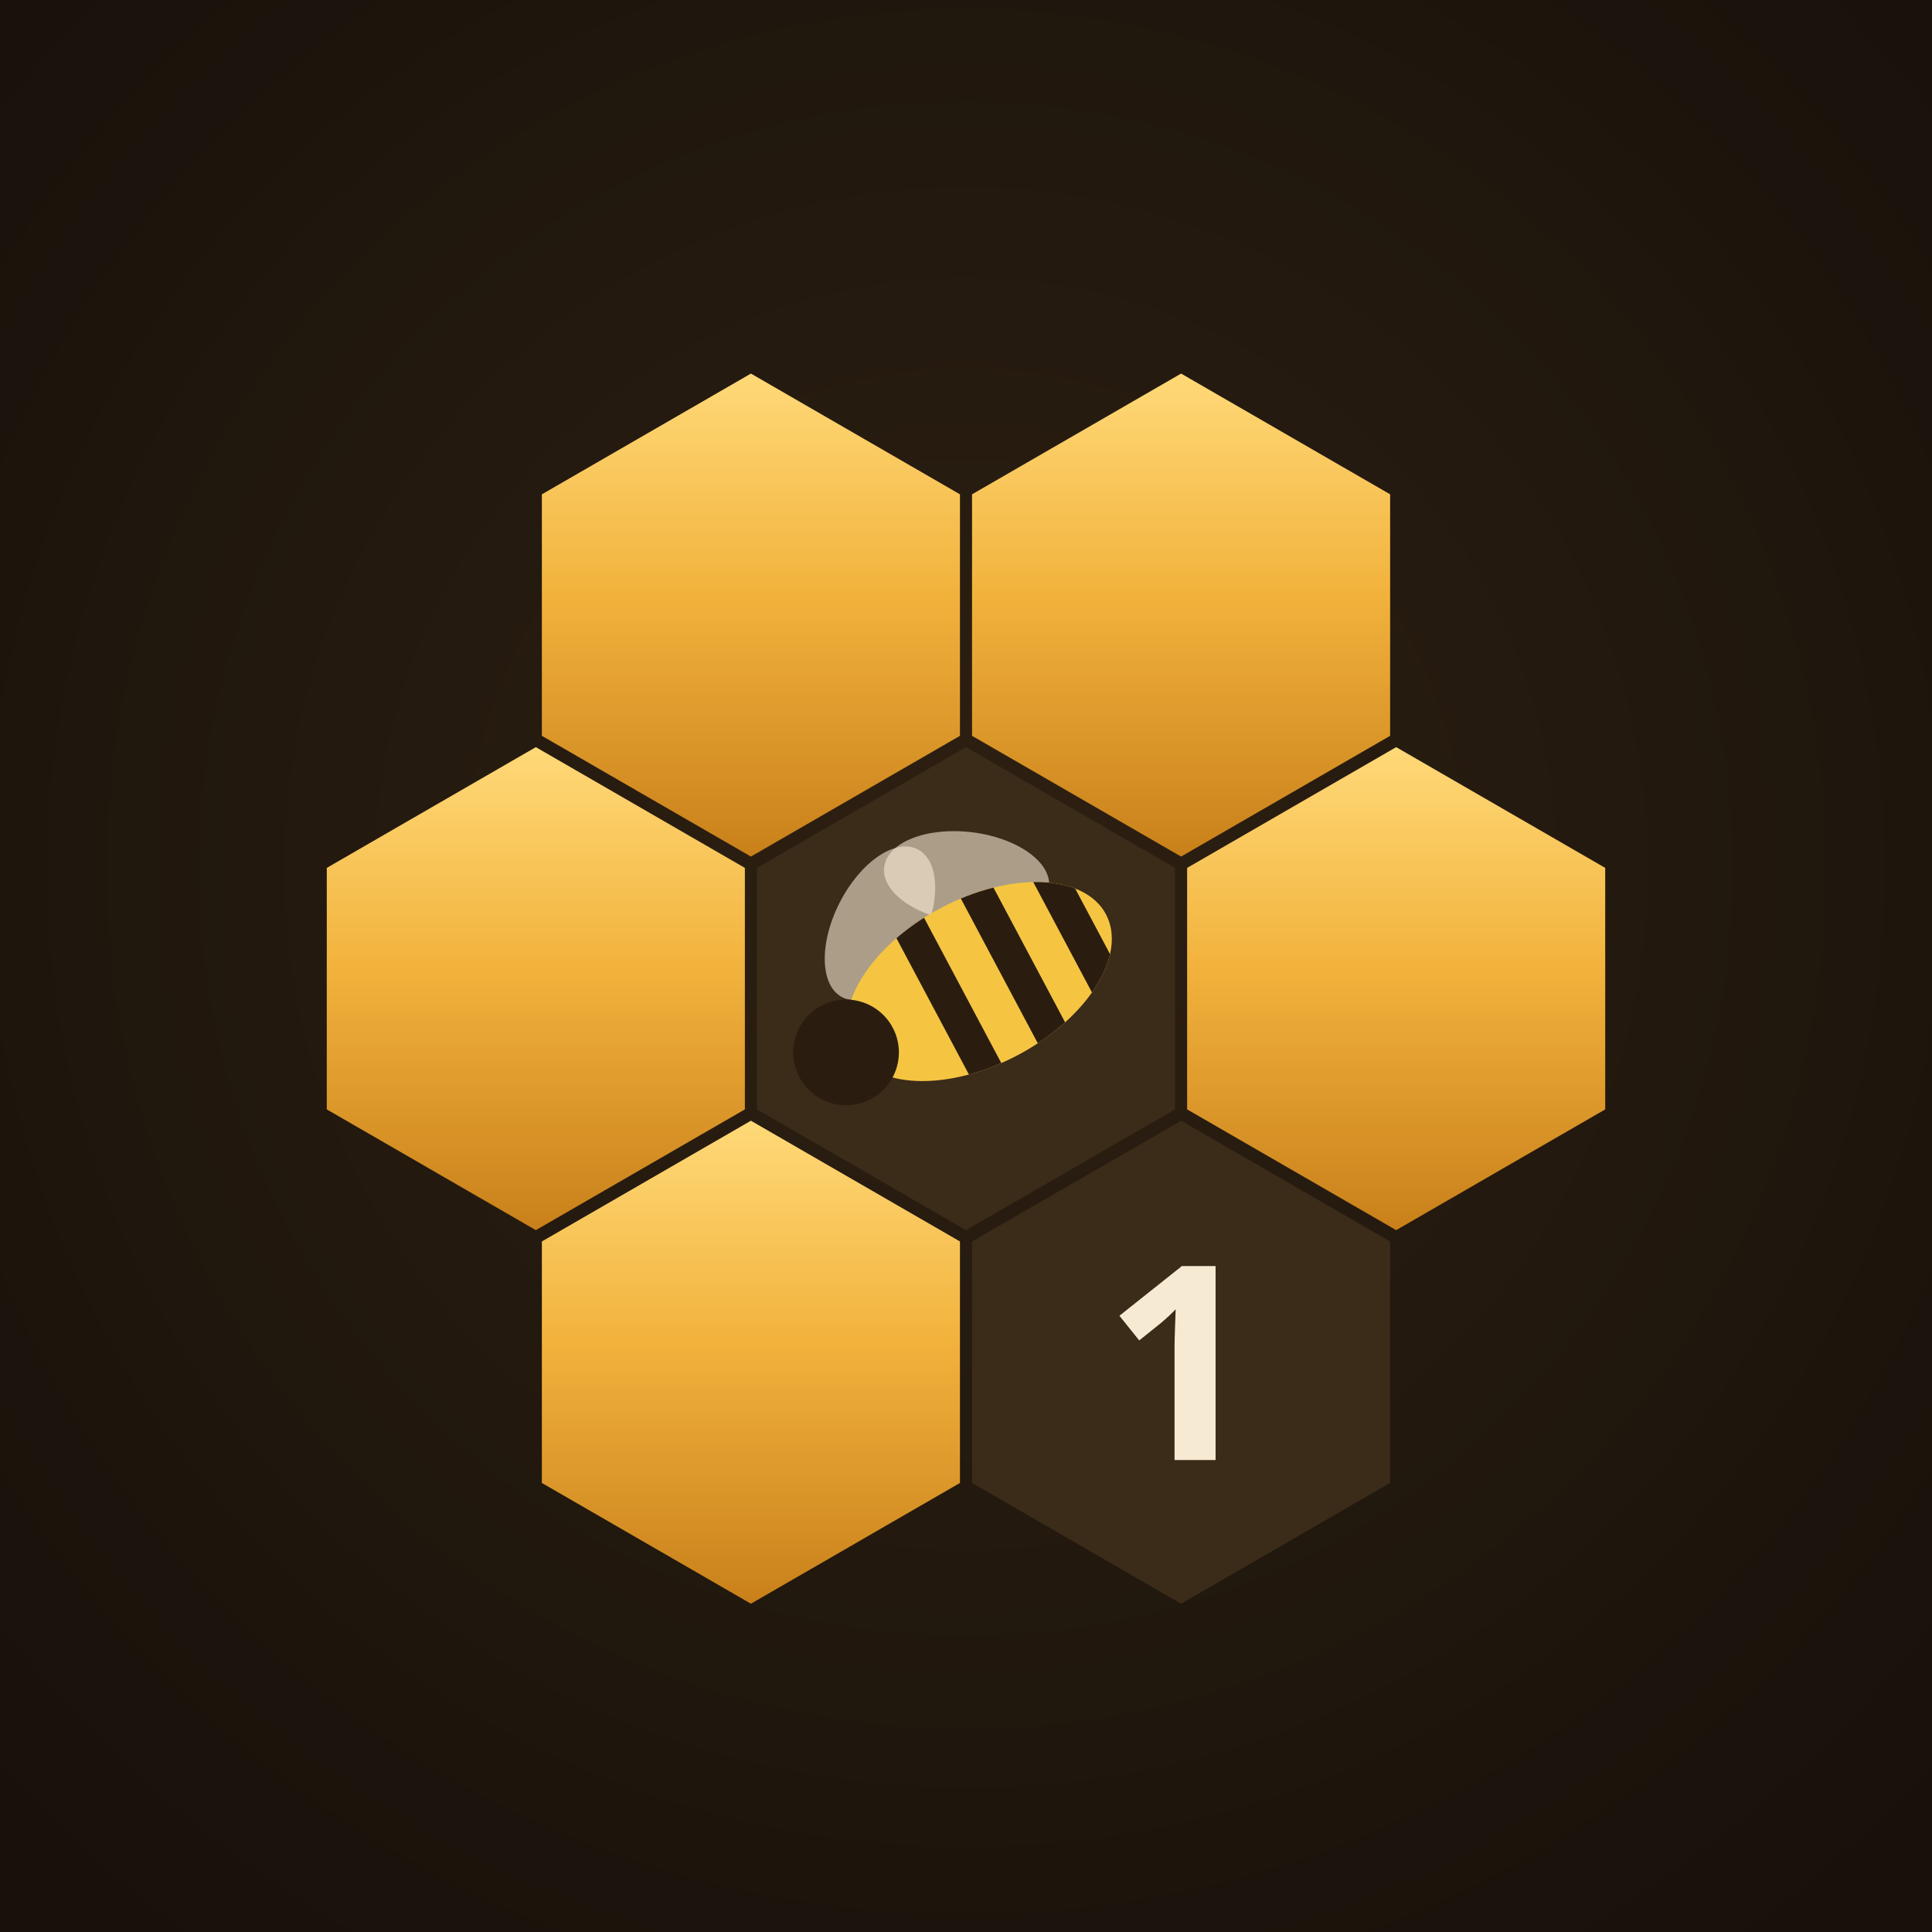
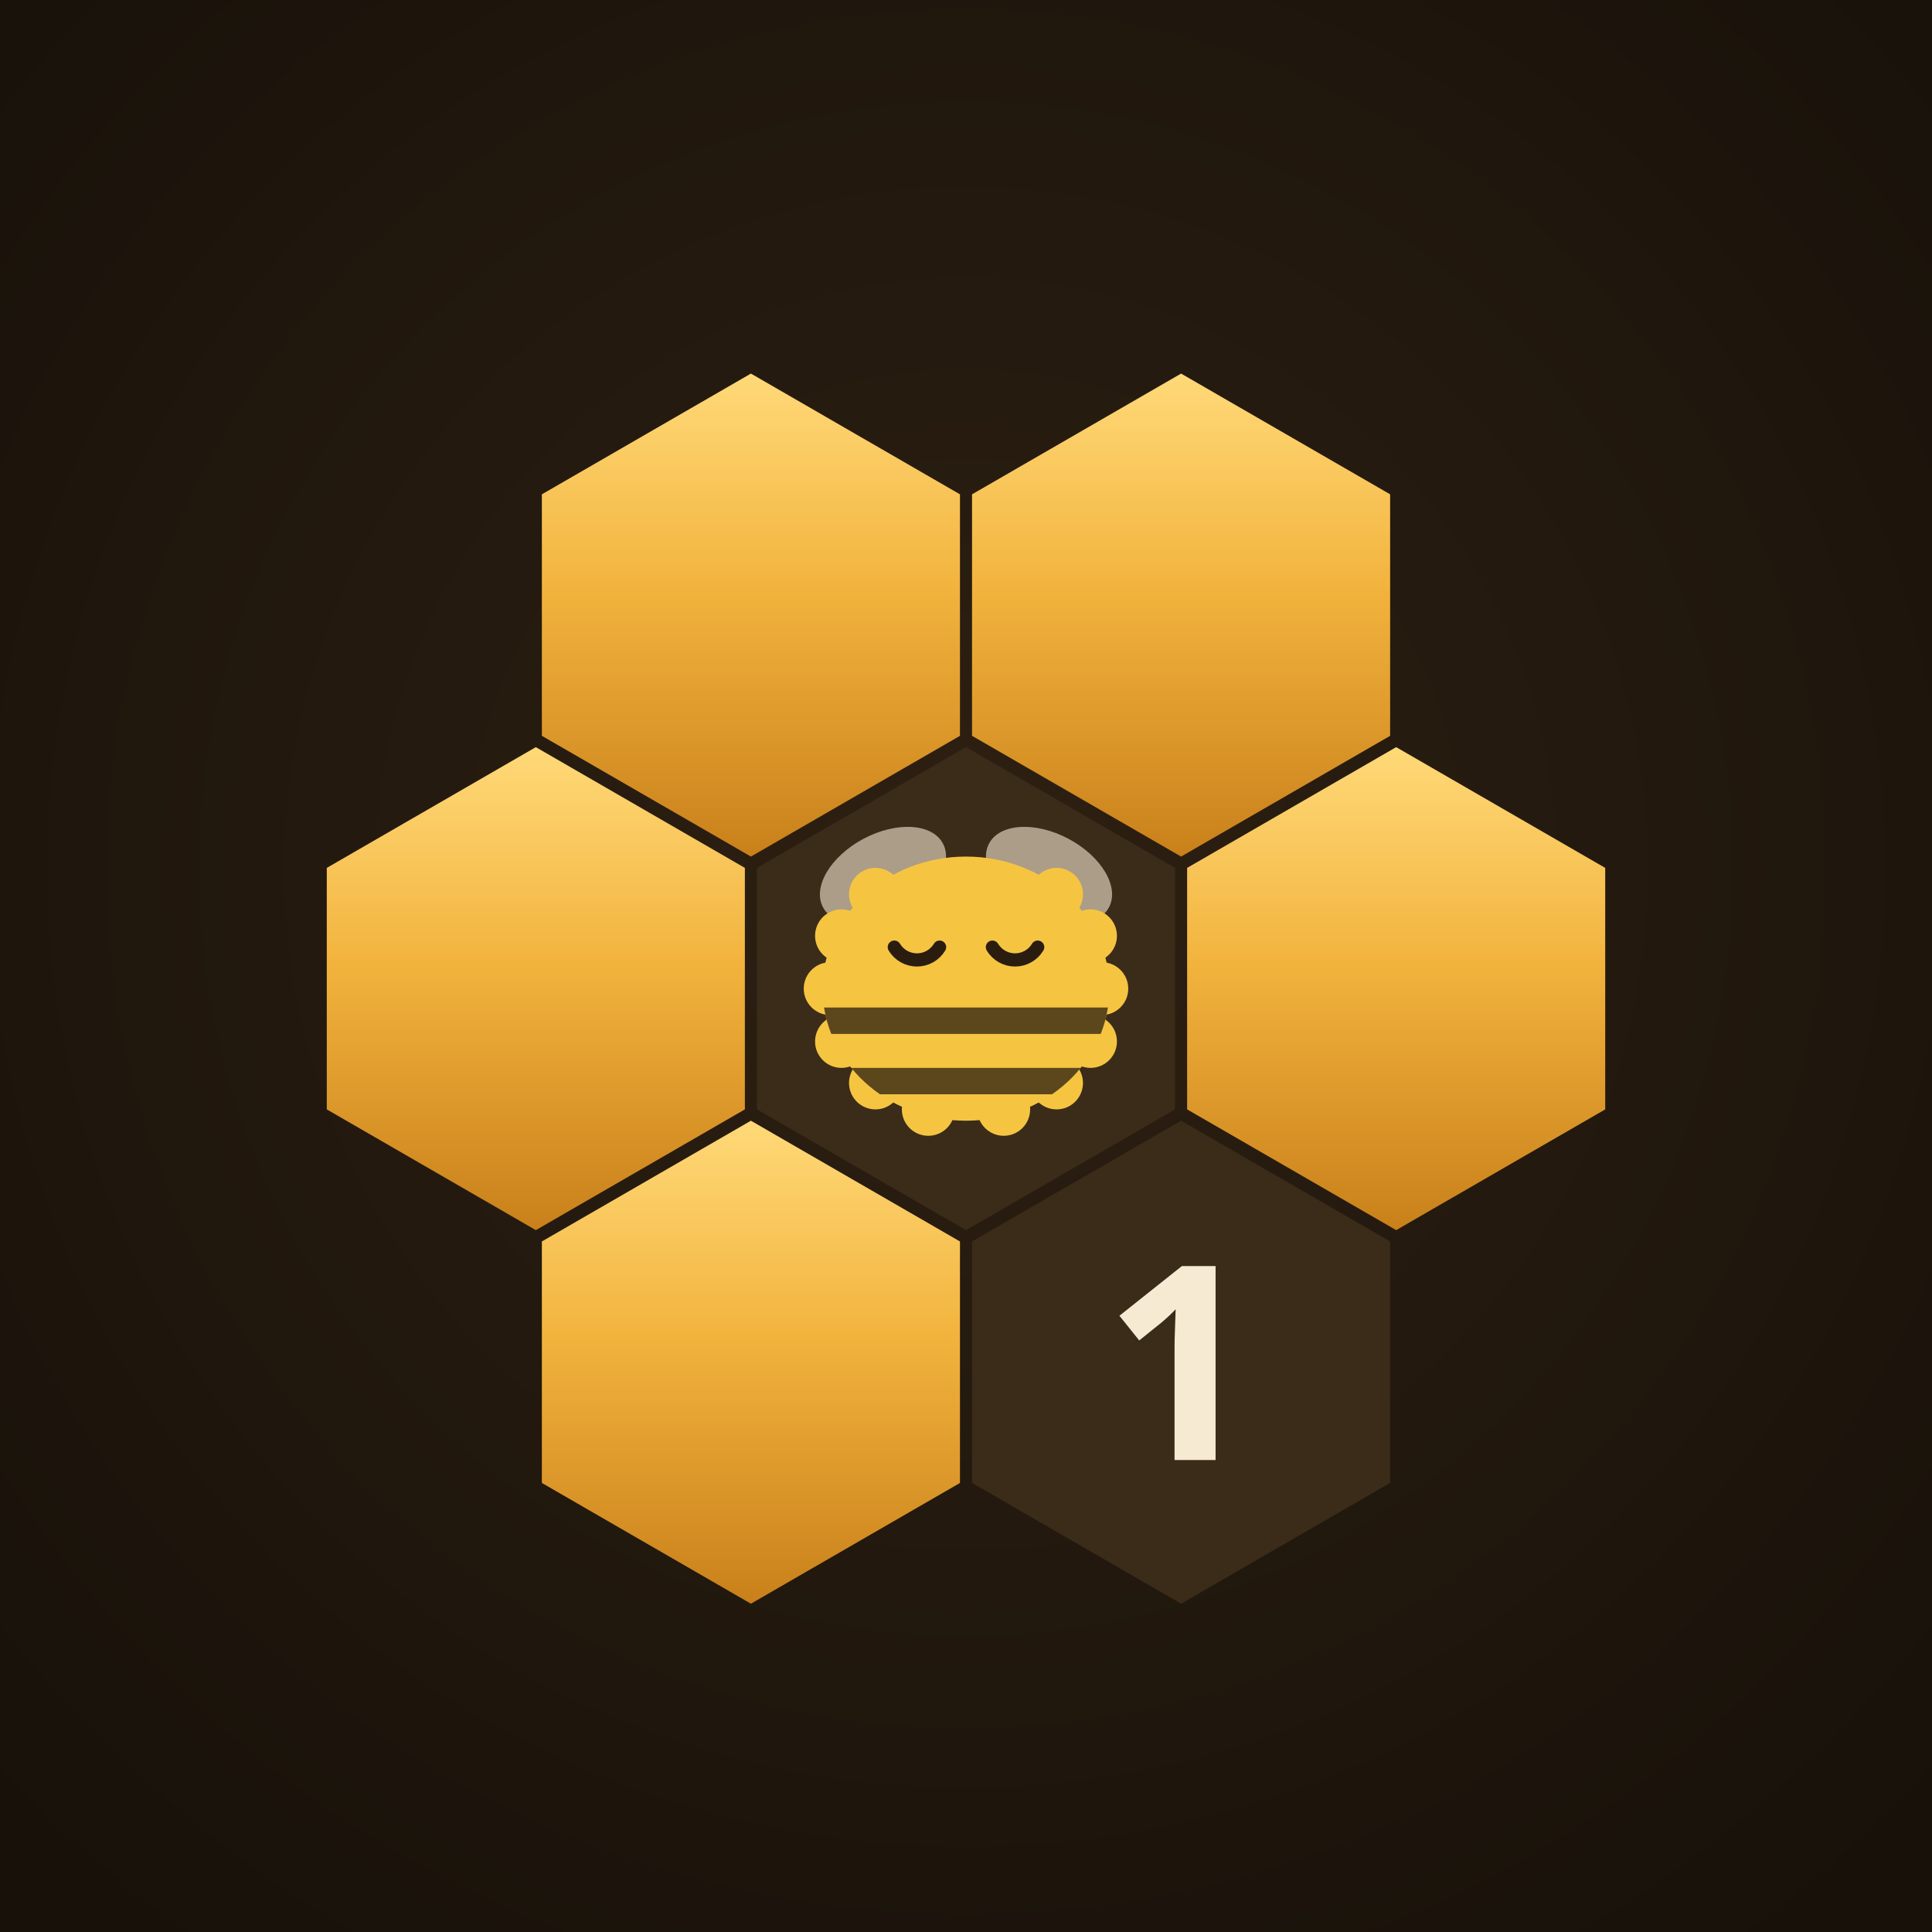
<svg xmlns="http://www.w3.org/2000/svg" viewBox="0 0 512 512">
  <defs>
    <linearGradient id="cap" x1="0" y1="0" x2="0" y2="1">
      <stop offset="0" stop-color="#ffd978" />
      <stop offset="0.45" stop-color="#f2b33d" />
      <stop offset="1" stop-color="#c9801a" />
    </linearGradient>
    <radialGradient id="bg" cx="0.5" cy="0.45" r="0.7">
      <stop offset="0" stop-color="#2e2012" />
      <stop offset="1" stop-color="#17110a" />
    </radialGradient>
    <path id="h" d="M0-64L55.4-32V32L0 64-55.4 32V-32z" />
  </defs>
  <rect width="512" height="512" fill="url(#bg)" />
  <g transform="translate(256 262)">
    <use href="#h" transform="translate(-114 0)" fill="url(#cap)" />
    <use href="#h" transform="translate(114 0)" fill="url(#cap)" />
    <use href="#h" transform="translate(-57 -99)" fill="url(#cap)" />
    <use href="#h" transform="translate(57 -99)" fill="url(#cap)" />
    <use href="#h" transform="translate(-57 99)" fill="url(#cap)" />
    <use href="#h" transform="translate(57 99)" fill="#3b2b19" />
    <use href="#h" fill="#3b2b19" />
    <text x="57" y="99" dy="0.36em" text-anchor="middle" font-family="system-ui, sans-serif" font-weight="800" font-size="72" fill="#f6ead2">1</text>
-     <g transform="rotate(-28)">
-       <ellipse cx="-12" cy="-26" rx="22" ry="12" transform="rotate(-35 -12 -26)" fill="#f6ead2" opacity="0.6" />
-       <ellipse cx="14" cy="-26" rx="22" ry="12" transform="rotate(35 14 -26)" fill="#f6ead2" opacity="0.6" />
+     <g>
+       <ellipse cx="-22" cy="-30" rx="18" ry="11" transform="rotate(-28 -22 -30)" fill="#f6ead2" opacity="0.6" />
+       <ellipse cx="22" cy="-30" rx="18" ry="11" transform="rotate(28 22 -30)" fill="#f6ead2" opacity="0.6" />
+       <g fill="#f5c542">
+         <circle cx="36" cy="0" r="7" />
+         <circle cx="33" cy="14" r="7" />
+         <circle cx="24" cy="25" r="7" />
+         <circle cx="10" cy="32" r="7" />
+         <circle cx="-10" cy="32" r="7" />
+         <circle cx="-24" cy="25" r="7" />
+         <circle cx="-33" cy="14" r="7" />
+         <circle cx="-36" cy="0" r="7" />
+         <circle cx="-33" cy="-14" r="7" />
+         <circle cx="33" cy="-14" r="7" />
+         <circle cx="-24" cy="-25" r="7" />
+         <circle cx="24" cy="-25" r="7" />
+       </g>
      <clipPath id="body">
-         <ellipse cx="4" cy="0" rx="38" ry="22" />
+         <ellipse cx="0" cy="0" rx="38" ry="35" />
      </clipPath>
-       <ellipse cx="4" cy="0" rx="38" ry="22" fill="#f5c542" />
-       <g clip-path="url(#body)" fill="#2a1d10">
-         <rect x="-10" y="-30" width="9" height="60" />
-         <rect x="10" y="-30" width="9" height="60" />
-         <rect x="29" y="-30" width="9" height="60" />
+       <ellipse cx="0" cy="0" rx="38" ry="35" fill="#f5c542" />
+       <g clip-path="url(#body)" fill="#2a1d10" opacity="0.75">
+         <rect x="-40" y="5" width="80" height="7" />
+         <rect x="-40" y="21" width="80" height="7" />
      </g>
-       <circle cx="-36" cy="0" r="14" fill="#2a1d10" />
+       <g fill="none" stroke="#2a1d10" stroke-width="3.5" stroke-linecap="round">
+         <path d="M-19 -11a7 7 0 0 0 12 0" />
+         <path d="M7 -11a7 7 0 0 0 12 0" />
+       </g>
    </g>
  </g>
</svg>
